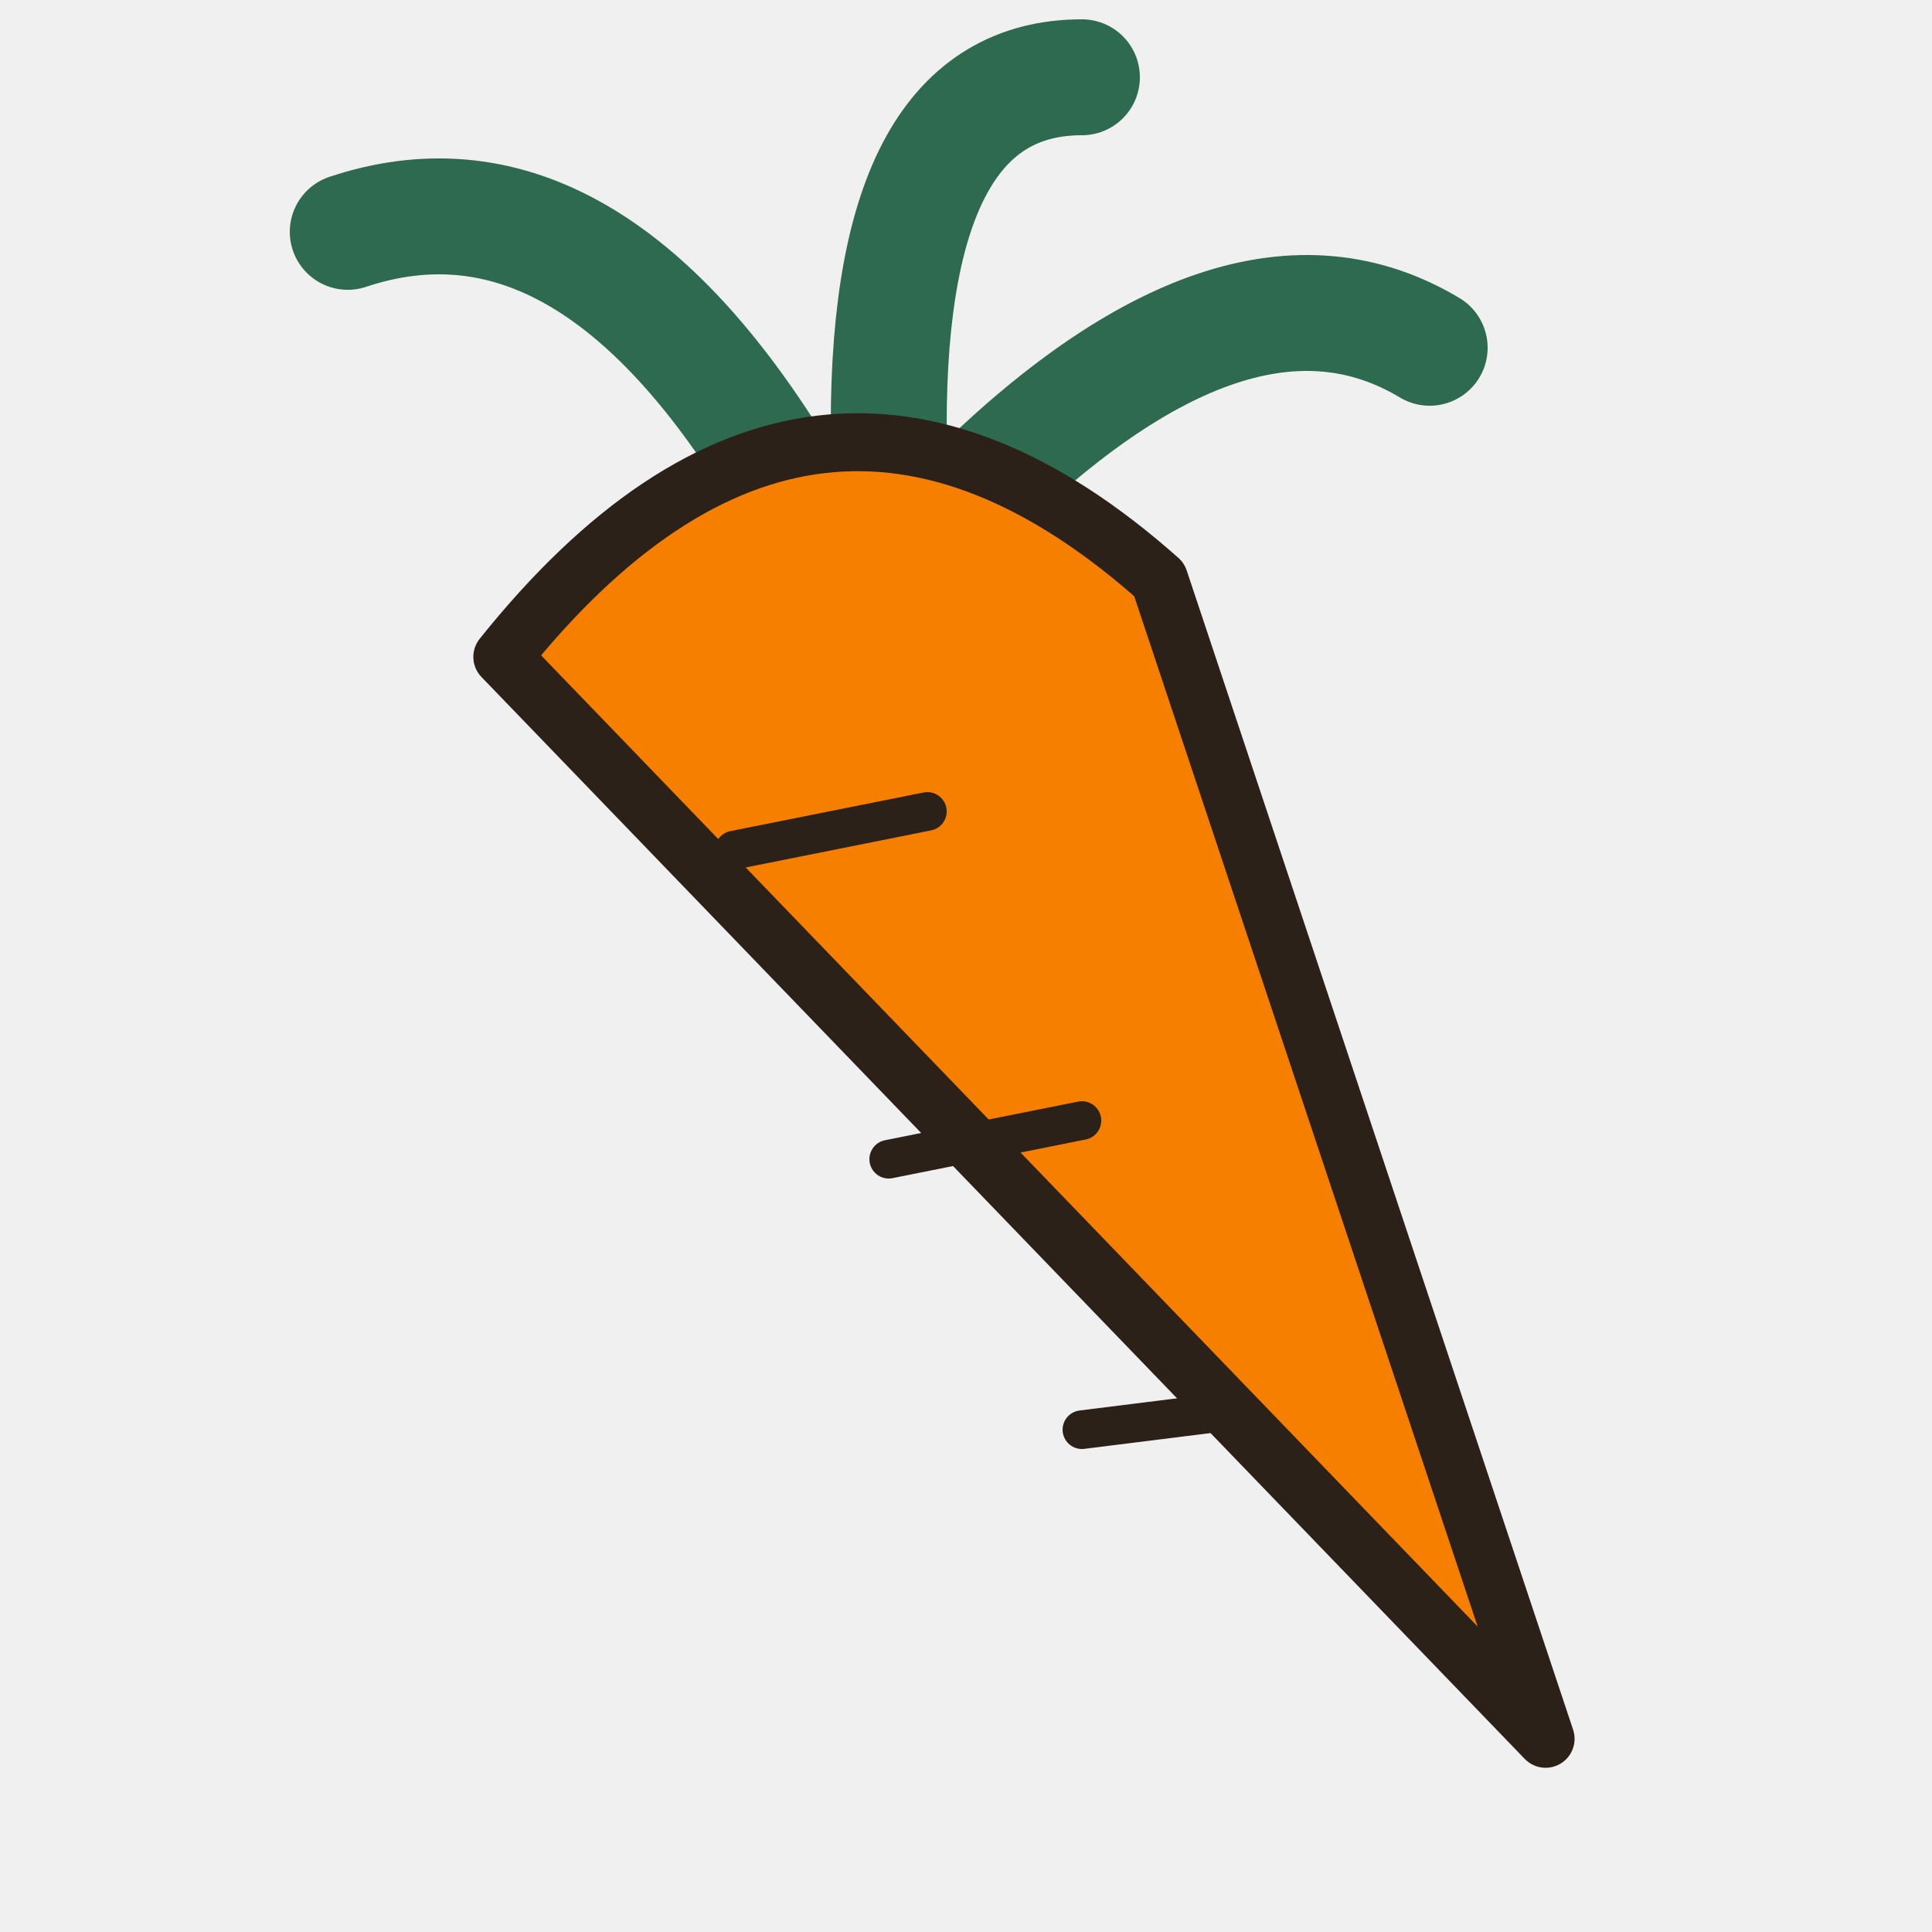
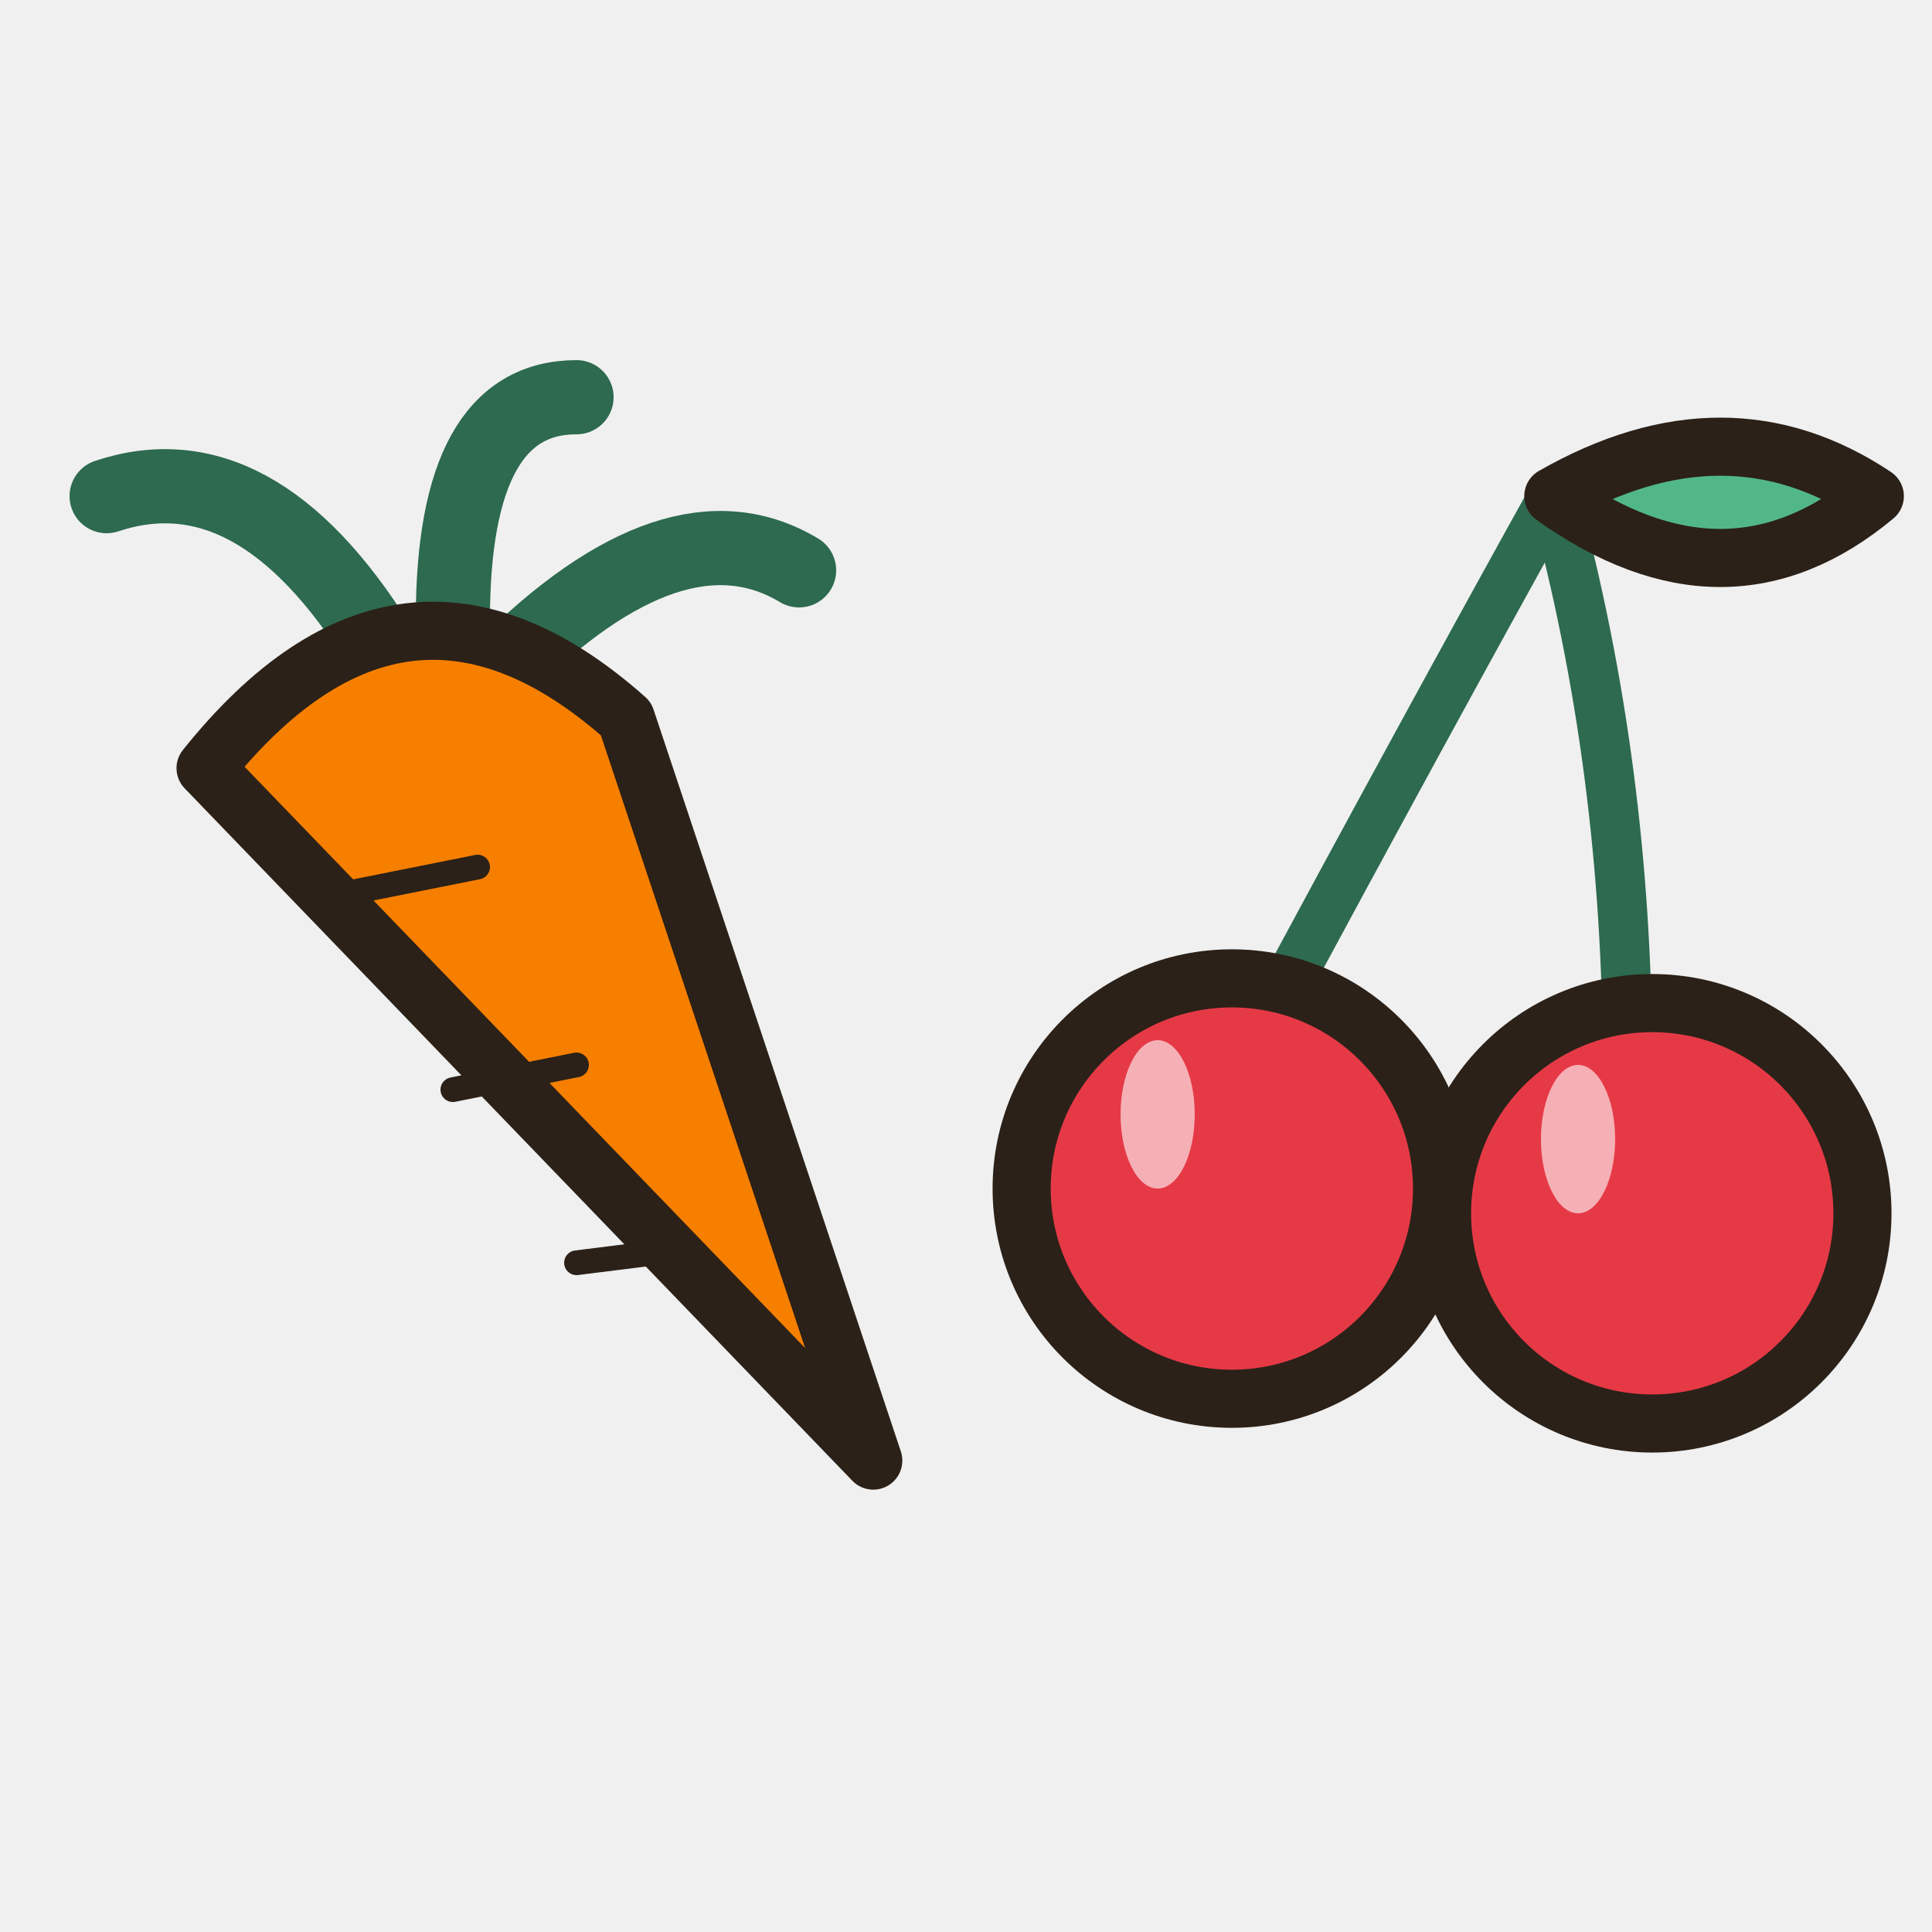
<svg xmlns="http://www.w3.org/2000/svg" viewBox="0 0 100 100">
  <g fill="none" stroke="#2b2118" stroke-width="3" stroke-linecap="round" stroke-linejoin="round">
-     <path d="M40 24 Q30 8 18 12 M46 22 Q46 4 56 4 M50 26 Q64 12 74 18" stroke="#2d6a4f" stroke-width="6" />
-     <path d="M26 34 Q42 14 60 30 L80 90 Z" fill="#f77f00" />
-     <path d="M38 44 L48 42 M46 60 L56 58 M56 74 L64 73" stroke-width="2" />
+     <g transform="translate(-6 18) scale(.64)" stroke-width="4.7">
+       <path d="M40 24 Q30 8 18 12 M46 22 Q46 4 56 4 M50 26 Q64 12 74 18" stroke="#2d6a4f" stroke-width="6" />
+       <path d="M26 34 Q42 14 60 30 L80 90 Z" fill="#f77f00" />
+       <path d="M38 44 L48 42 M46 60 L56 58 M56 74 L64 73" stroke-width="2" />
+     </g>
+     <g transform="translate(42 18) scale(.64)" stroke-width="4.7">
+       <path d="M60 12 Q50 30 36 56 M60 12 Q66 34 66 58" stroke="#2d6a4f" stroke-width="4" />
+       <path d="M60 12 Q74 4 86 12 Q74 22 60 12Z" fill="#52b788" />
+       <circle cx="34" cy="68" r="17" fill="#e63946" />
+       <circle cx="68" cy="70" r="17" fill="#e63946" />
+       <ellipse cx="28" cy="62" rx="3" ry="6" fill="#fff" stroke="none" opacity=".6" />
+       <ellipse cx="62" cy="64" rx="3" ry="6" fill="#fff" stroke="none" opacity=".6" />
+     </g>
  </g>
</svg>
